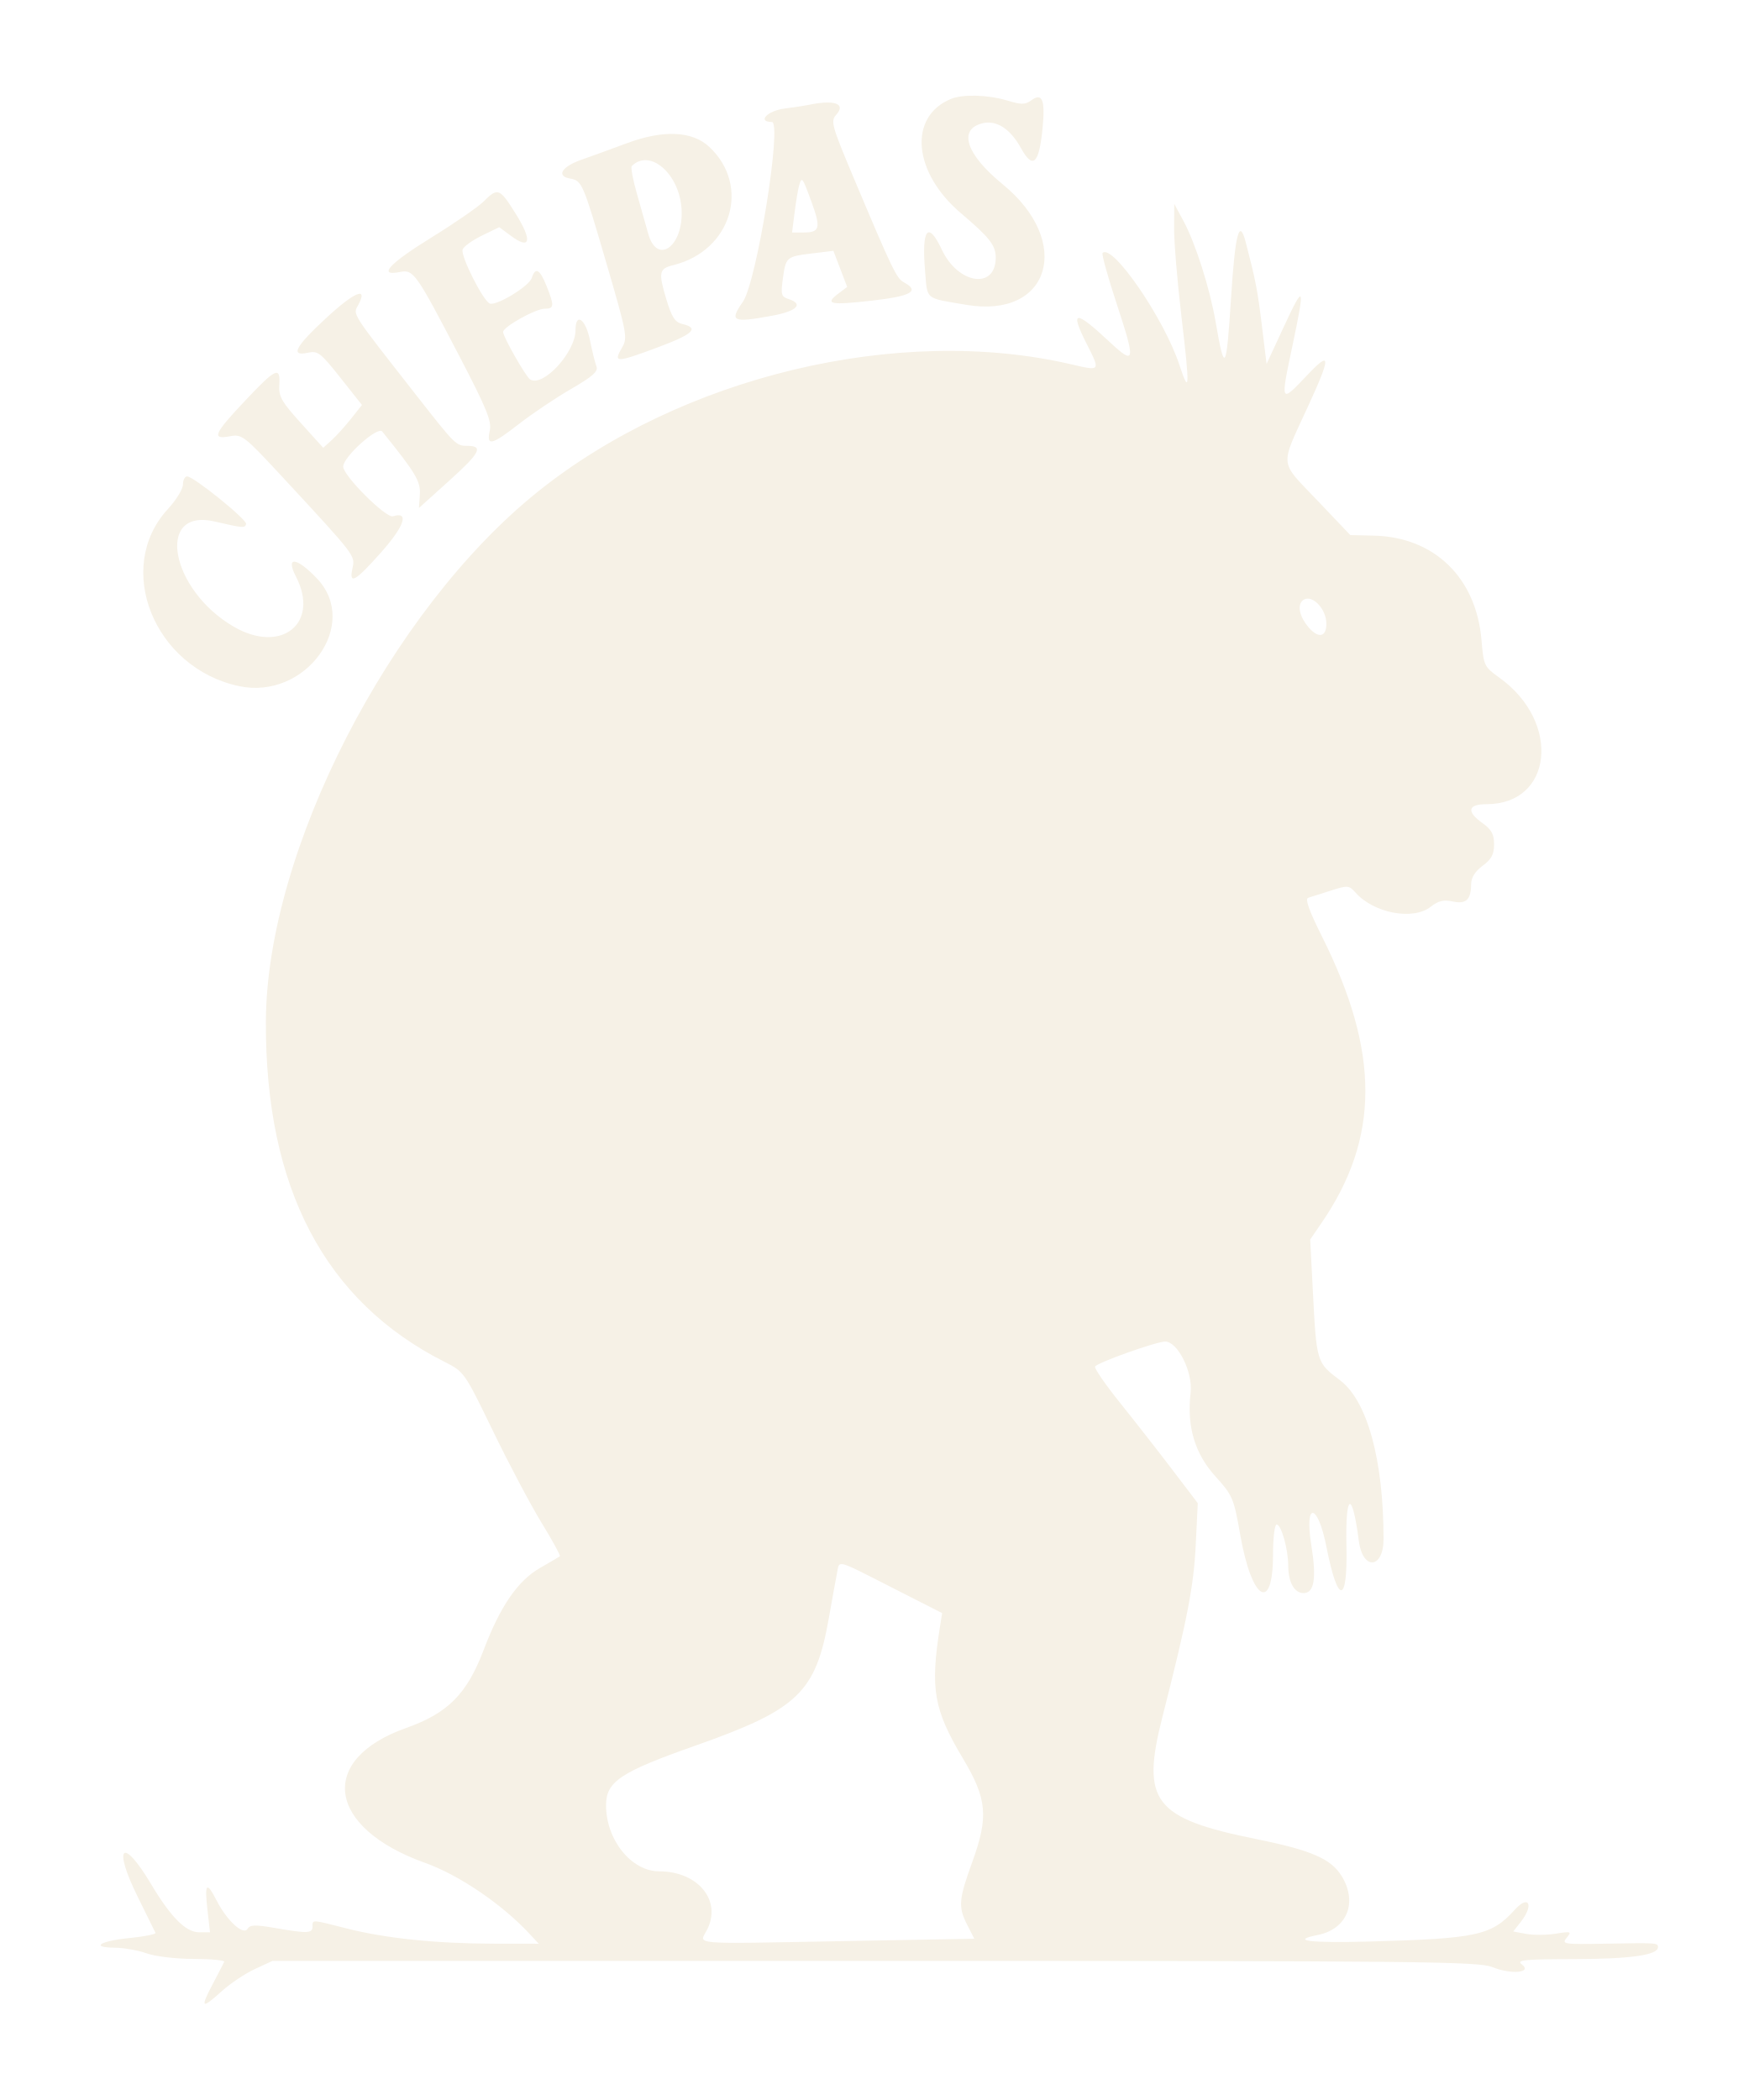
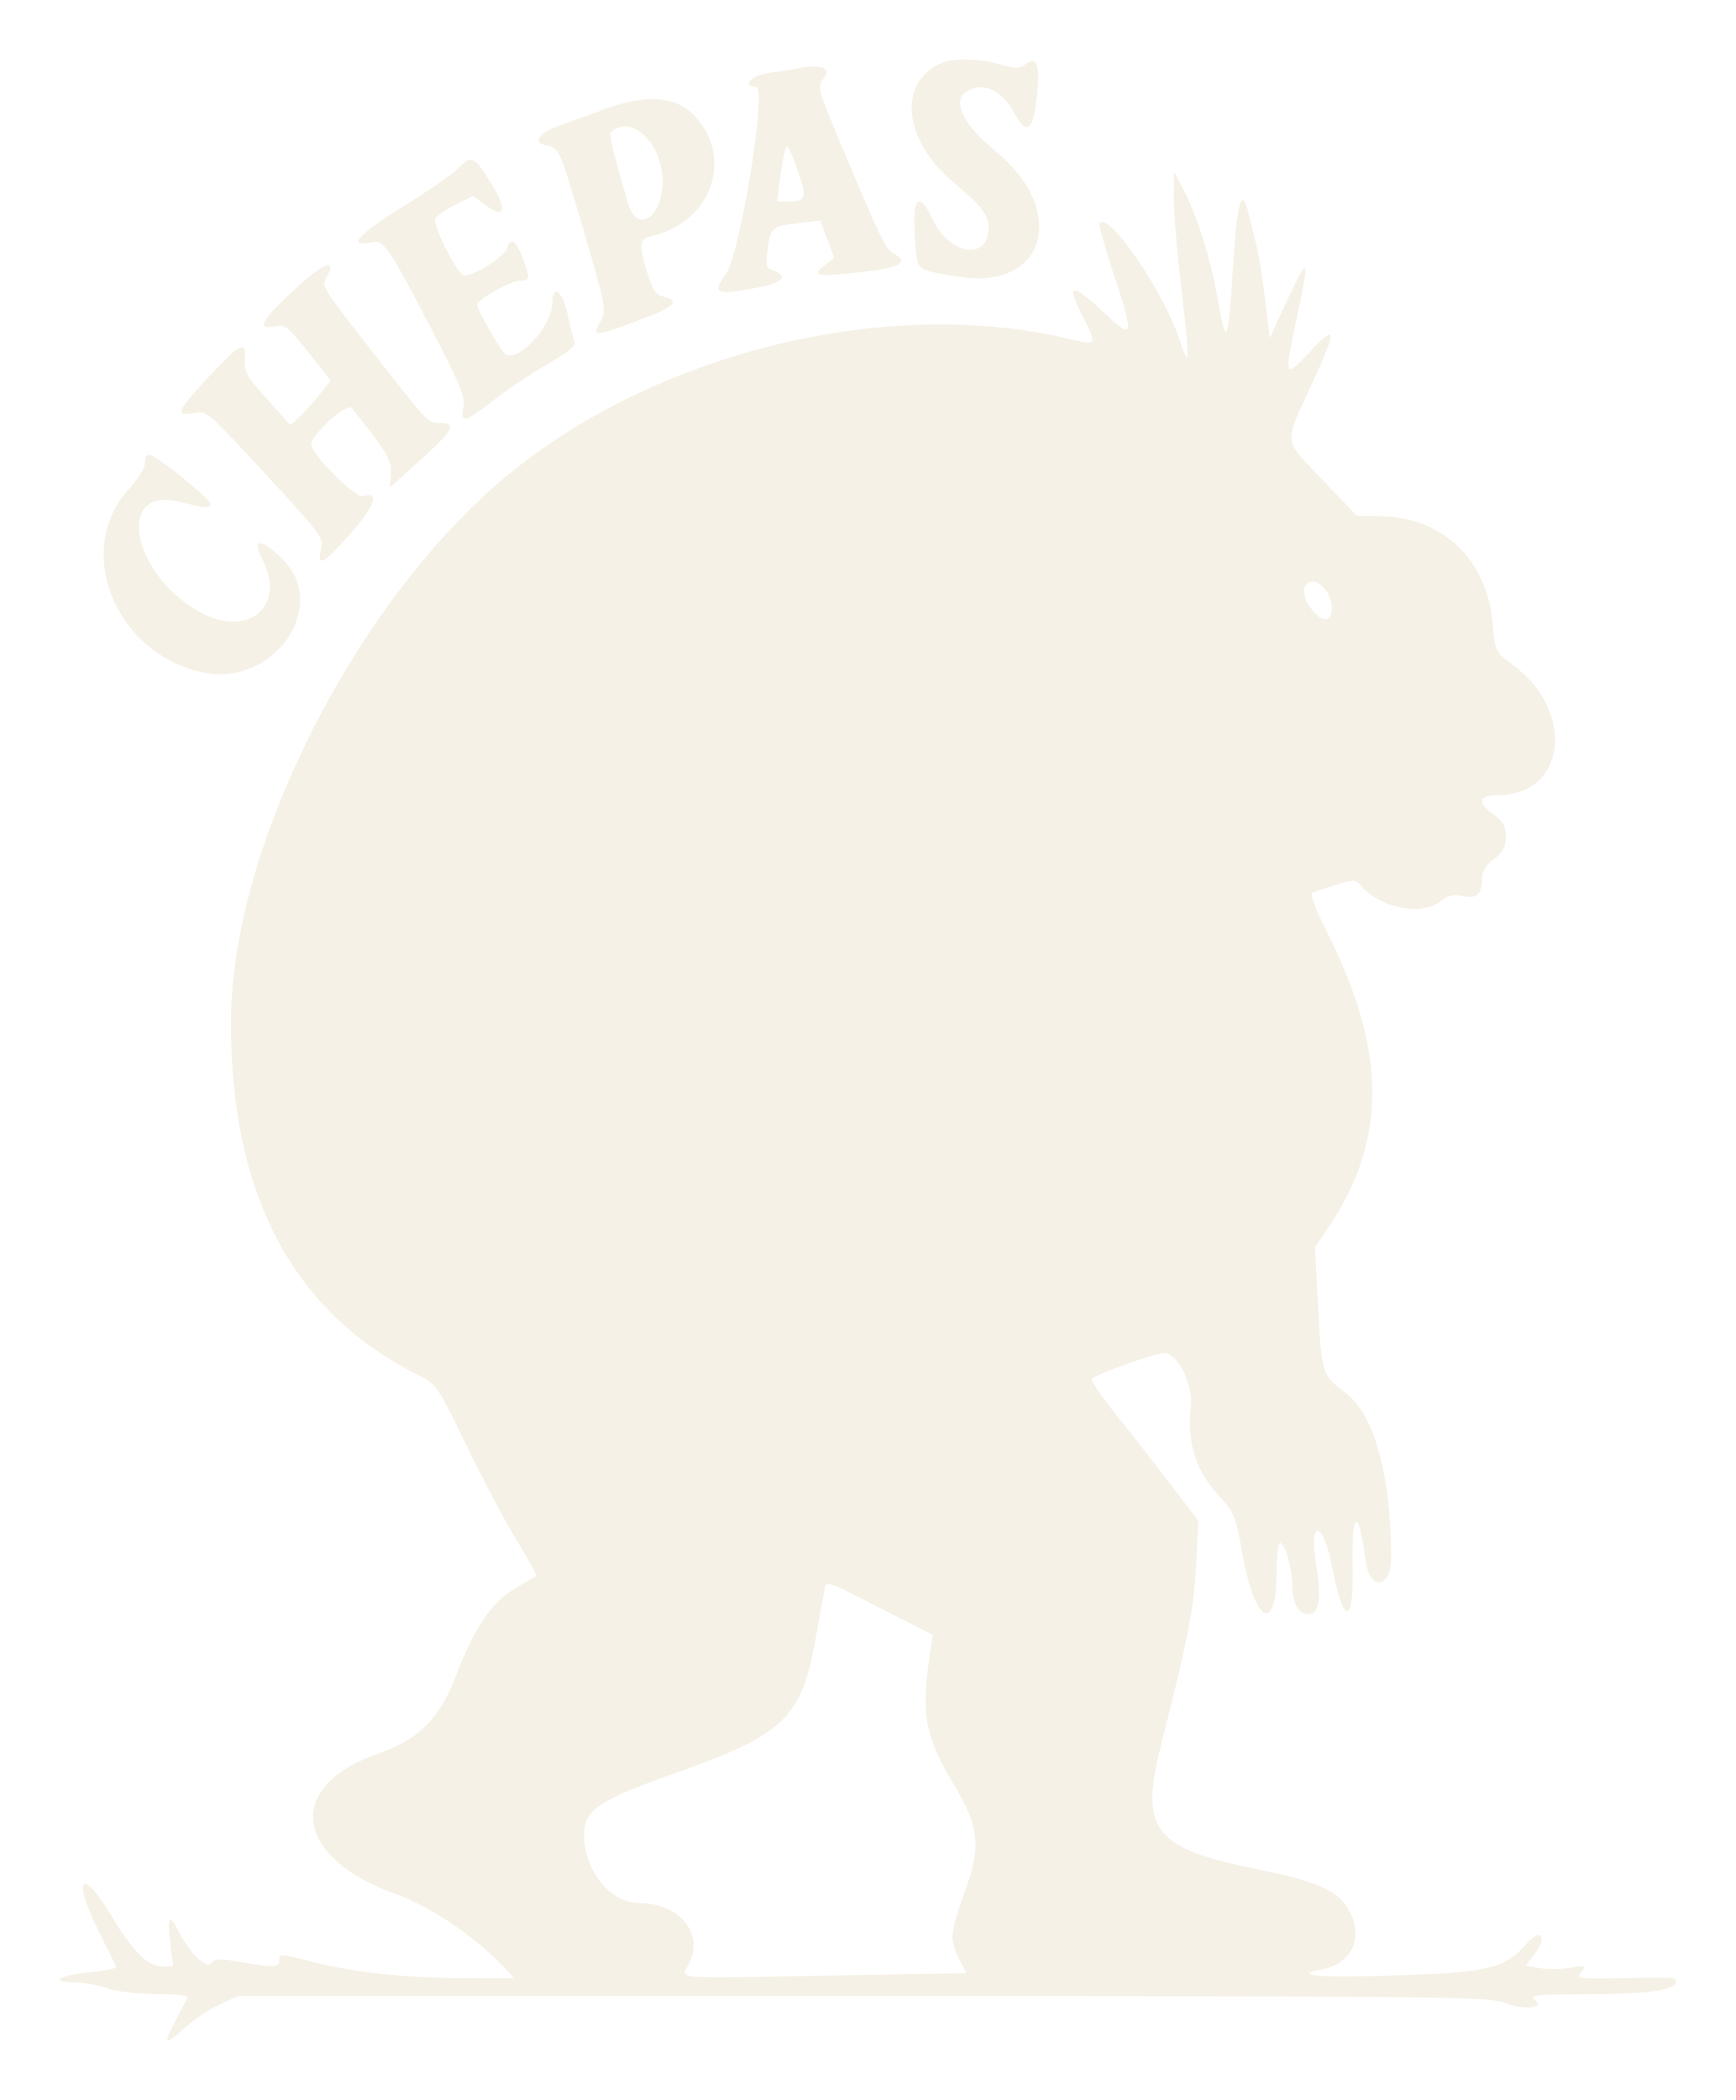
- <svg xmlns="http://www.w3.org/2000/svg" viewBox="0 0 460 551">
+ <svg xmlns="http://www.w3.org/2000/svg" viewBox="11.39 10.08 438.63 530.68">
  <g fill="#F6F1E6">
    <path d="M 249.500 25.954 C 238.247 30.608, 239.519 45.245, 252.105 55.928 C 259.656 62.337, 261.250 64.371, 261.250 67.594 C 261.250 76.046, 251.385 74.605, 247.119 65.530 C 243.509 57.850, 241.779 59.976, 242.700 70.960 C 243.361 78.846, 242.463 78.097, 253.507 79.977 C 275.495 83.721, 281.620 63.502, 263.084 48.359 C 253.473 40.507, 251.293 33.968, 257.747 32.349 C 261.412 31.429, 265.052 33.764, 267.848 38.829 C 270.976 44.496, 272.588 43.085, 273.513 33.869 C 274.285 26.187, 273.493 24.188, 270.536 26.350 C 268.973 27.493, 267.967 27.493, 264.181 26.354 C 259.210 24.858, 252.586 24.678, 249.500 25.954 M 212 27.552 C 211.175 27.729, 208.363 28.154, 205.750 28.498 C 201.303 29.083, 198.595 32, 202.500 32 C 205.299 32, 198.532 74.015, 194.896 79.210 C 191.297 84.352, 192.164 84.757, 202.635 82.827 C 209.116 81.633, 210.944 79.752, 206.879 78.461 C 204.989 77.862, 204.826 77.285, 205.388 73.184 C 206.177 67.427, 206.305 67.316, 213.078 66.492 L 218.657 65.812 220.465 70.549 L 222.274 75.285 219.902 77.074 C 216.270 79.814, 217.822 80.126, 228.847 78.872 C 239.107 77.706, 241.427 76.369, 237.159 74.085 C 235.227 73.051, 234.096 70.698, 223.998 46.705 C 218.209 32.952, 217.885 31.785, 219.386 30.126 C 222.057 27.175, 218.906 26.077, 212 27.552 M 164.500 37.570 C 160.650 39.002, 155.250 40.965, 152.500 41.932 C 147.397 43.727, 145.894 46.183, 149.500 46.833 C 152.716 47.414, 152.903 47.844, 158.979 68.638 C 164.528 87.626, 164.713 88.620, 163.194 91.219 C 160.857 95.218, 161.583 95.220, 172.289 91.248 C 181.920 87.675, 183.615 86.090, 178.975 84.994 C 177.093 84.550, 176.227 83.193, 174.809 78.467 C 172.703 71.449, 172.904 70.488, 176.669 69.560 C 191.865 65.818, 197.045 48.834, 186.124 38.564 C 181.652 34.359, 174.073 34.010, 164.500 37.570 M 165.759 43.575 C 165.443 43.891, 166.049 47.153, 167.107 50.825 C 168.164 54.496, 169.490 59.188, 170.053 61.250 C 172.369 69.733, 179.377 64.675, 178.826 54.918 C 178.300 45.611, 170.497 38.837, 165.759 43.575 M 209.640 48.750 C 209.367 49.712, 208.845 52.862, 208.478 55.750 L 207.812 61 210.847 61 C 215.112 61, 215.413 59.839, 212.922 53.005 C 210.516 46.407, 210.360 46.205, 209.640 48.750 M 126.869 52.879 C 125.422 54.320, 119.235 58.589, 113.119 62.364 C 102.115 69.158, 99.009 72.548, 104.862 71.378 C 108.496 70.651, 109.065 71.450, 120.425 93.259 C 127.702 107.230, 129.045 110.517, 128.498 113.009 C 127.583 117.173, 128.957 116.845, 136.271 111.152 C 139.697 108.485, 145.796 104.396, 149.824 102.065 C 155.474 98.794, 156.999 97.446, 156.499 96.163 C 156.142 95.248, 155.372 92.138, 154.787 89.250 C 153.662 83.693, 151 81.830, 151 86.599 C 151 92.412, 142.505 101.666, 139.100 99.562 C 137.981 98.870, 132 88.381, 132 87.110 C 132 85.759, 140.512 81, 142.928 81 C 145.422 81, 145.481 80.242, 143.391 75.020 C 141.623 70.600, 140.460 69.976, 139.518 72.942 C 138.834 75.098, 130.262 80.314, 128.508 79.641 C 126.748 78.966, 120.765 67.054, 121.381 65.450 C 121.686 64.656, 123.971 63.017, 126.458 61.808 L 130.982 59.610 134.089 61.907 C 139.177 65.669, 139.720 63.141, 135.332 56.121 C 131.077 49.315, 130.621 49.140, 126.869 52.879 M 308.050 60 C 308.027 63.575, 308.911 74.108, 310.014 83.407 C 312.199 101.831, 312.107 103.886, 309.462 95.815 C 305.485 83.679, 291.861 63.806, 289.284 66.382 C 288.995 66.672, 290.692 72.774, 293.057 79.943 C 298.005 94.942, 297.812 95.969, 291.203 89.787 C 282.045 81.221, 280.609 81.301, 285.065 90.130 C 288.778 97.485, 288.845 97.399, 280.872 95.550 C 235.724 85.079, 178.712 98.763, 140.959 129.131 C 102.233 160.280, 69.942 223.260, 69.758 268 C 69.578 311.698, 85.196 341.448, 116.657 357.335 C 121.784 359.924, 121.858 360.030, 129.394 375.575 C 133.563 384.175, 139.296 394.997, 142.134 399.625 C 144.972 404.253, 147.116 408.175, 146.897 408.342 C 146.679 408.508, 144.349 409.876, 141.721 411.381 C 135.843 414.748, 131.271 421.397, 126.875 432.969 C 122.503 444.477, 117.492 449.515, 106.564 453.386 C 83.206 461.661, 85.731 479.573, 111.553 488.792 C 120.439 491.964, 131.694 499.613, 138.924 507.392 L 141.349 510 129.424 509.983 C 114.452 509.961, 101.087 508.575, 90.997 505.999 C 81.630 503.608, 82 503.628, 82 505.500 C 82 507.296, 80.661 507.348, 72.217 505.877 C 66.975 504.964, 65.614 505.006, 64.938 506.101 C 63.838 507.880, 59.564 503.979, 56.882 498.750 C 54.204 493.527, 53.634 494.048, 54.420 501 L 55.099 507 52.246 507 C 48.767 507, 44.808 503.031, 39.655 494.376 C 32.129 481.736, 29.484 484.263, 36.149 497.725 C 38.538 502.551, 40.628 506.790, 40.794 507.144 C 40.960 507.498, 37.922 508.106, 34.044 508.496 C 26.128 509.291, 23.579 510.977, 30.191 511.044 C 32.561 511.068, 36.300 511.736, 38.500 512.529 C 40.756 513.342, 46.134 513.976, 50.833 513.985 C 55.417 513.993, 59.014 514.337, 58.828 514.750 C 58.641 515.163, 57.246 517.862, 55.727 520.750 C 52.465 526.953, 52.895 527.231, 58.256 522.387 C 60.456 520.400, 64.335 517.813, 66.878 516.637 L 71.500 514.500 229.500 514.500 C 373.794 514.500, 387.854 514.643, 391.577 516.144 C 396.523 518.140, 402.164 517.602, 399.275 515.410 C 397.762 514.263, 399.806 514.059, 413.101 514.032 C 427.817 514.002, 435 512.975, 435 510.902 C 435 509.756, 434.763 509.741, 421.046 509.989 C 410.213 510.185, 409.671 510.101, 411.046 508.435 C 412.407 506.785, 412.223 506.717, 408.154 507.364 C 405.763 507.744, 402.281 507.768, 400.417 507.418 L 397.026 506.782 399.013 504.256 C 402.527 499.789, 401.111 497.010, 397.406 501.104 C 391.303 507.848, 387.611 508.652, 359.224 509.423 C 343.557 509.848, 338.345 509.181, 345.756 507.699 C 353.421 506.166, 356.255 499.211, 352.035 492.290 C 349.250 487.722, 344.080 485.471, 329.660 482.552 C 302.692 477.091, 299.316 472.706, 304.978 450.500 C 311.523 424.833, 313.183 416.273, 313.717 405.449 L 314.261 394.399 307.447 385.449 C 303.700 380.527, 297.565 372.678, 293.814 368.008 C 290.064 363.337, 287.135 359.094, 287.307 358.578 C 287.625 357.624, 303.349 352, 305.698 352 C 309.009 352, 313.012 360.050, 312.379 365.434 C 311.343 374.244, 313.466 381.390, 318.902 387.392 C 323.421 392.382, 323.703 393.049, 325.416 402.800 C 328.442 420.025, 334 423.313, 334 407.878 C 334 403.545, 334.429 400, 334.953 400 C 336.165 400, 337.987 406.480, 337.994 410.816 C 338.002 415.155, 339.594 418, 342.016 418 C 344.833 418, 345.454 414.115, 344.040 405.349 C 342.184 393.846, 345.742 394.322, 348.020 405.882 C 351.017 421.095, 353.600 421.030, 353.263 405.750 C 352.950 391.583, 354.758 390.781, 356.515 404.308 C 357.529 412.114, 363 411.677, 363 403.791 C 363 383.065, 358.745 367.557, 351.571 362.141 C 345.392 357.476, 345.420 357.569, 344.431 338.358 L 343.755 325.216 346.743 320.858 C 362.024 298.570, 362.056 276.091, 346.852 245.727 C 343.465 238.962, 342.350 235.833, 343.229 235.562 C 343.928 235.347, 346.603 234.496, 349.174 233.672 C 353.623 232.245, 353.935 232.272, 355.674 234.228 C 360.469 239.622, 370.758 241.551, 375.372 237.922 C 377.374 236.347, 378.768 236.010, 381.132 236.529 C 384.655 237.303, 385.960 236.068, 385.985 231.938 C 385.995 230.262, 387.037 228.609, 389 227.158 C 391.311 225.450, 392 224.159, 392 221.538 C 392 218.900, 391.327 217.657, 389 216 C 384.684 212.926, 385.081 211, 390.032 211 C 407.410 211, 409.633 189.478, 393.454 177.860 C 389.393 174.943, 389.263 174.671, 388.700 167.962 C 387.327 151.588, 376.322 140.904, 360.451 140.538 L 354.279 140.396 345.561 131.235 C 335.539 120.704, 335.752 122.808, 343.095 106.822 C 349.312 93.289, 349.268 91.779, 342.855 98.560 C 335.914 105.899, 335.894 105.857, 339.084 90.774 C 342.498 74.636, 342.222 74.102, 336.666 86.092 L 332.309 95.495 331.087 85.498 C 329.943 76.135, 329.464 73.659, 326.838 63.543 C 325.163 57.087, 324.067 61.236, 322.994 78.099 C 321.759 97.487, 321.313 98.193, 318.950 84.500 C 317.424 75.656, 313.661 63.833, 310.517 58 L 308.090 53.500 308.050 60 M 85.719 83.316 C 77.428 90.971, 76.034 93.591, 80.813 92.541 C 83.372 91.979, 84.137 92.570, 89.295 99.090 L 94.965 106.256 92.093 109.878 C 90.513 111.870, 88.226 114.397, 87.012 115.494 L 84.803 117.488 78.927 110.994 C 73.876 105.411, 73.083 104.009, 73.276 101 C 73.597 95.992, 72.393 96.552, 64.250 105.198 C 56.081 113.871, 55.439 115.383, 60.316 114.469 C 63.513 113.869, 64.021 114.268, 74.582 125.673 C 93.297 145.885, 93.209 145.770, 92.484 149.073 C 91.502 153.542, 93.134 152.647, 99.952 144.975 C 106.142 138.010, 107.447 134.088, 103.117 135.463 C 101.276 136.047, 89.936 124.710, 90.040 122.389 C 90.157 119.764, 99.107 111.760, 100.288 113.223 C 109.050 124.075, 110.388 126.314, 110.157 129.745 L 109.918 133.286 117.955 126.041 C 125.937 118.845, 126.894 117.014, 122.691 116.985 C 119.624 116.963, 119.536 116.876, 109.067 103.500 C 91.763 81.389, 92.574 82.664, 94.046 79.913 C 96.624 75.097, 93.031 76.566, 85.719 83.316 M 48 127.138 C 48 128.314, 46.223 131.205, 44.050 133.561 C 29.848 148.969, 40.383 175.243, 62.681 180.025 C 80.159 183.773, 94.631 163.802, 83.154 151.771 C 77.769 146.126, 74.842 145.860, 77.640 151.271 C 83.973 163.518, 73.844 171.695, 61.334 164.433 C 44.668 154.758, 40.719 133.226, 56.270 136.823 C 63.818 138.569, 64.255 138.604, 64.569 137.500 C 64.888 136.377, 50.805 125, 49.097 125 C 48.493 125, 48 125.962, 48 127.138 M 341.667 157.667 C 340.339 158.994, 341.049 161.945, 343.336 164.604 C 345.910 167.597, 348 167.175, 348 163.663 C 348 159.485, 343.813 155.521, 341.667 157.667 M 219.607 412.750 C 219.304 414.262, 218.342 419.550, 217.470 424.500 C 214.017 444.098, 209.416 448.506, 182.500 457.999 C 162.674 464.991, 158.993 467.459, 159.010 473.750 C 159.033 482.769, 165.675 491, 172.930 491 C 183.180 491, 189.476 498.728, 185.476 506.399 C 183.439 510.305, 180.511 510.058, 220.136 509.332 L 255.623 508.683 253.811 505.130 C 251.357 500.315, 251.500 498.486, 255.118 488.486 C 259.403 476.645, 258.980 472.005, 252.647 461.395 C 244.963 448.524, 244.023 443.143, 246.613 426.872 L 247.190 423.245 234.167 416.622 C 219.025 408.923, 220.307 409.264, 219.607 412.750" stroke="none" fill="#F6F1E6" fill-rule="evenodd" />
  </g>
</svg>
